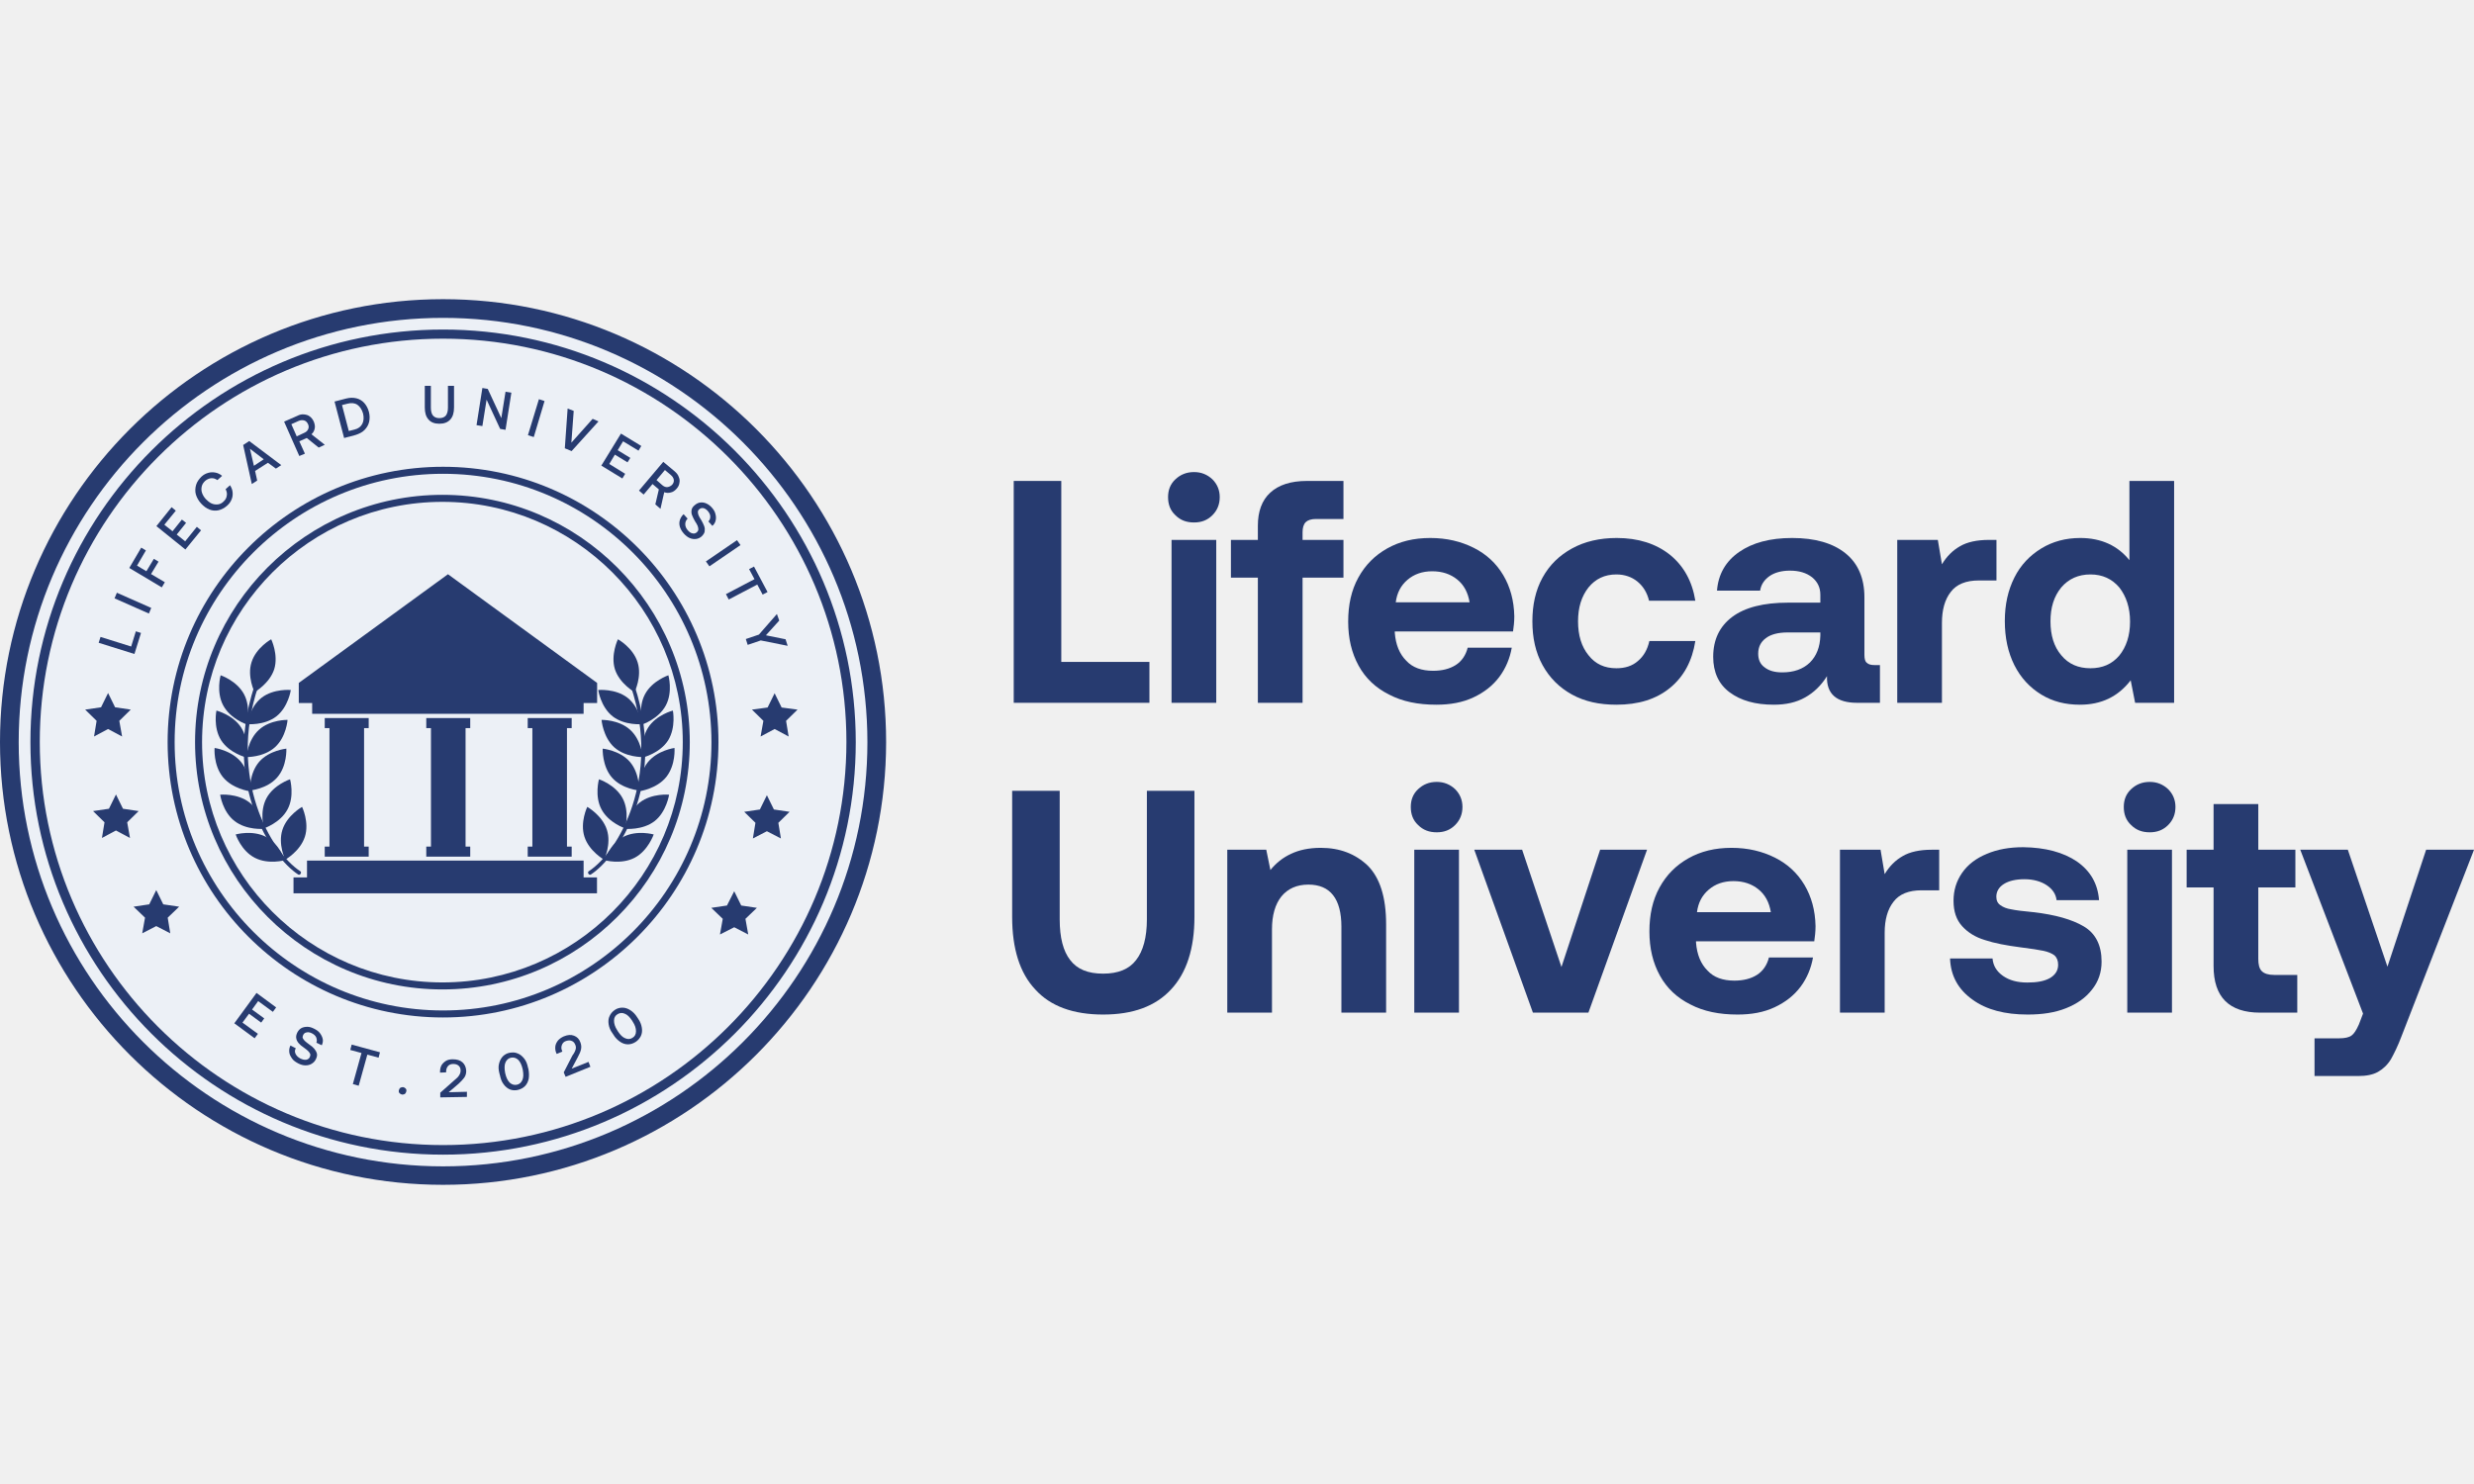
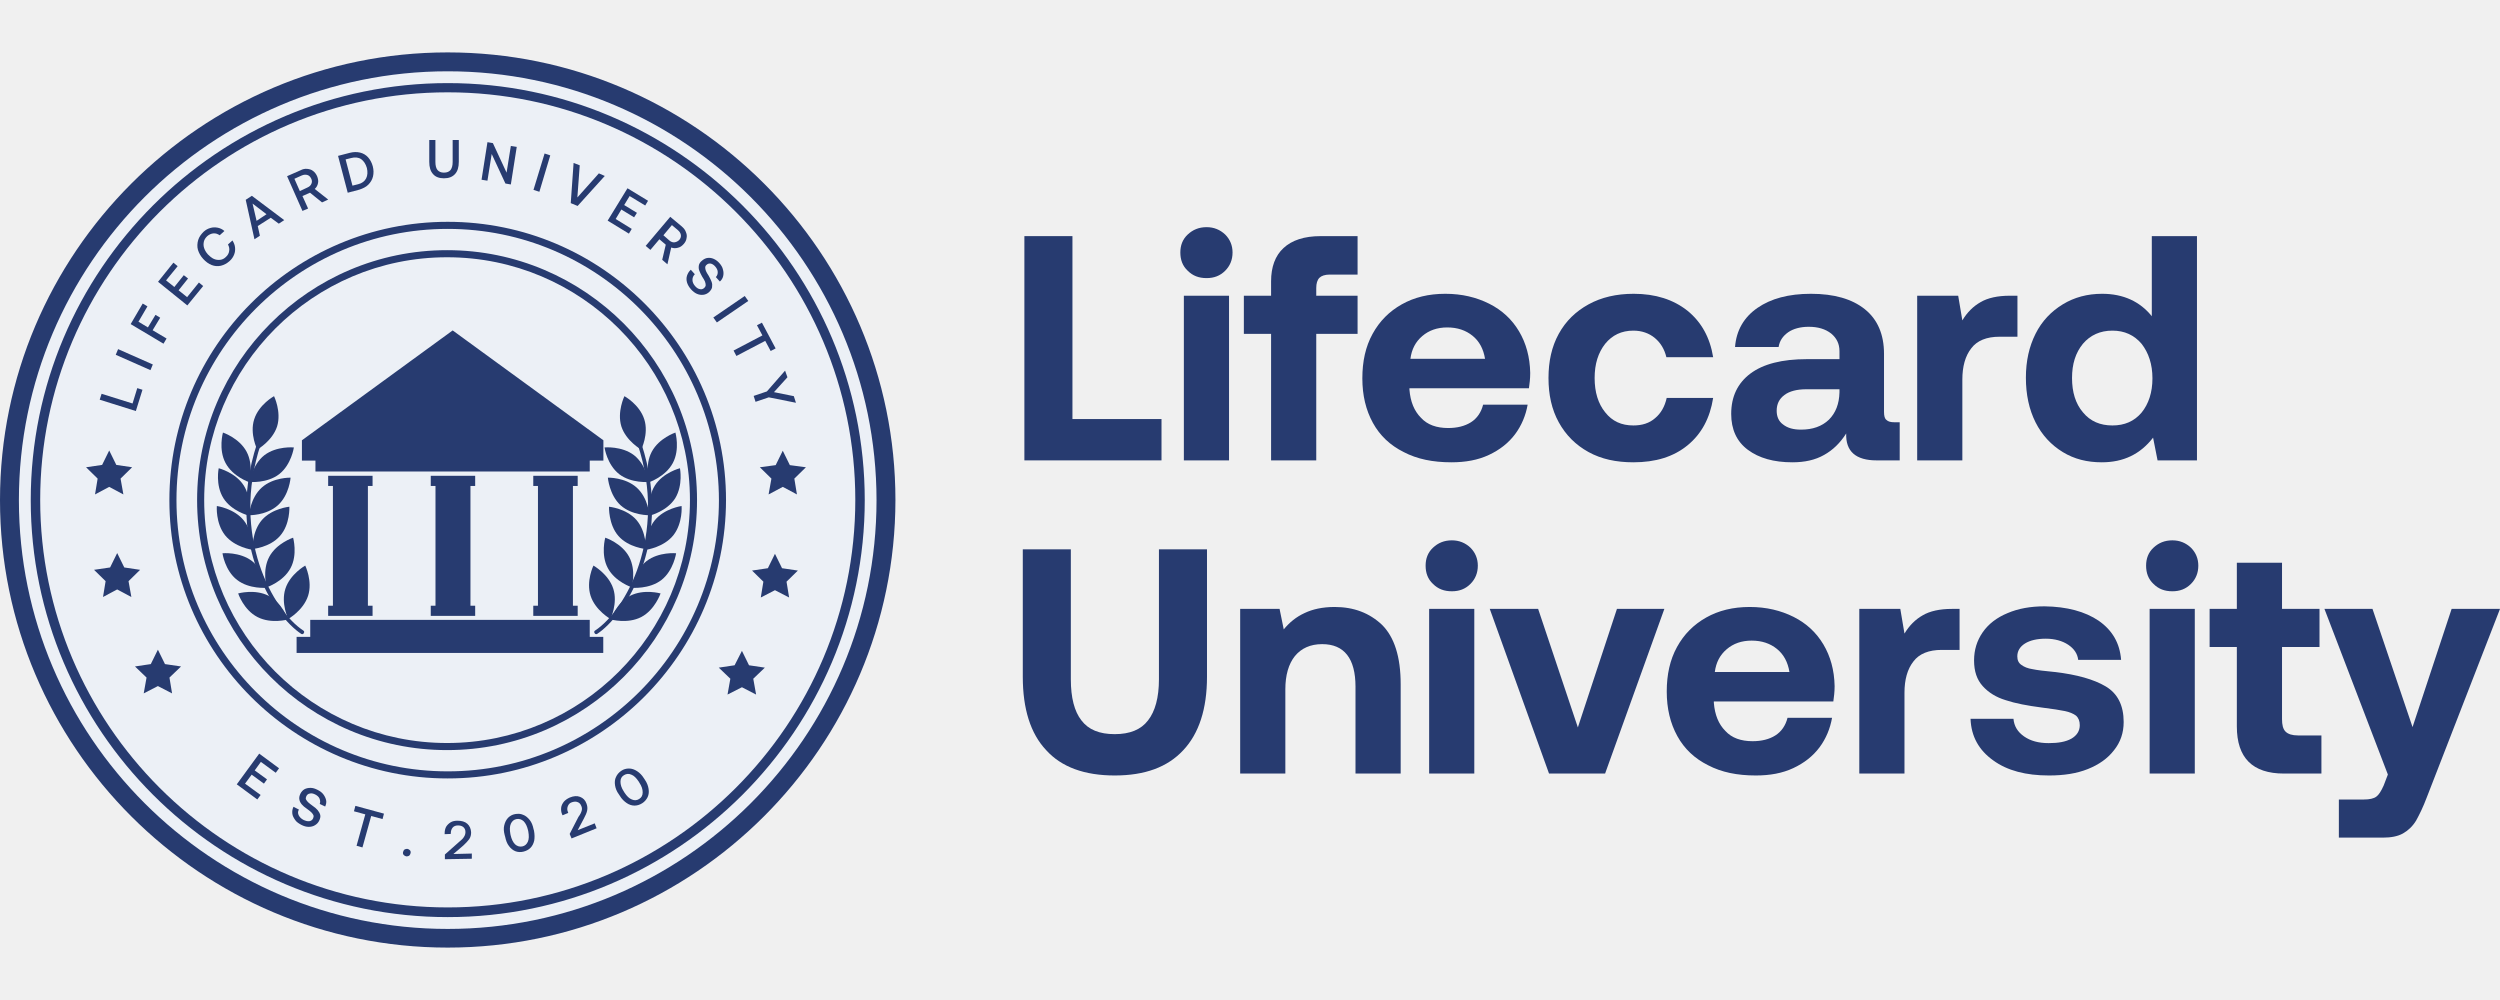
- <svg xmlns="http://www.w3.org/2000/svg" width="150" height="90" viewBox="0 0 229 82" fill="none">
+ <svg xmlns="http://www.w3.org/2000/svg" width="250" height="100" viewBox="0 0 229 82" fill="none">
  <g clip-path="url(#clip0_433_7019)">
    <path d="M81.132 41.012C81.132 63.173 63.169 81.157 40.987 81.157C18.826 81.136 0.863 63.173 0.863 41.012C0.863 18.851 18.826 0.867 41.008 0.867C63.169 0.867 81.132 18.83 81.132 41.012Z" fill="#E8F0FC" fill-opacity="0.5" />
    <path d="M41.011 82C18.395 82 0 63.605 0 41.011C0 18.395 18.395 0 41.011 0C63.626 0 82.022 18.395 82.022 41.011C82 63.605 63.605 82 41.011 82ZM41.011 1.731C19.348 1.731 1.731 19.348 1.731 41.011C1.731 62.674 19.348 80.29 41.011 80.29C62.674 80.29 80.29 62.674 80.29 41.011C80.269 19.348 62.652 1.731 41.011 1.731Z" fill="#273B70" />
    <path d="M41.009 66.505C26.964 66.505 15.516 55.078 15.516 41.011C15.516 26.944 26.942 15.518 41.009 15.518C55.077 15.518 66.503 26.944 66.503 41.011C66.482 55.057 55.055 66.505 41.009 66.505ZM41.009 16.167C27.31 16.167 16.165 27.312 16.165 41.011C16.165 54.711 27.31 65.856 41.009 65.856C54.709 65.856 65.854 54.711 65.854 41.011C65.832 27.312 54.709 16.167 41.009 16.167Z" fill="#273B70" />
    <path d="M41.014 79.207C19.956 79.207 2.816 62.067 2.816 41.01C2.816 19.953 19.956 2.812 41.014 2.812C62.071 2.812 79.211 19.953 79.211 41.01C79.211 62.067 62.071 79.207 41.014 79.207ZM41.014 3.657C20.433 3.657 3.682 20.407 3.682 40.988C3.682 61.569 20.433 78.32 41.014 78.32C61.595 78.32 78.346 61.569 78.346 40.988C78.346 20.407 61.595 3.657 41.014 3.657Z" fill="#273B70" />
    <path d="M40.952 63.909C28.334 63.909 18.055 53.629 18.055 41.012C18.055 28.395 28.334 18.115 40.952 18.115C53.569 18.115 63.848 28.395 63.848 41.012C63.848 53.629 53.59 63.909 40.952 63.909ZM40.952 18.765C28.681 18.765 18.704 28.741 18.704 41.012C18.704 53.283 28.681 63.26 40.952 63.26C53.222 63.26 63.199 53.283 63.199 41.012C63.199 28.741 53.222 18.765 40.952 18.765Z" fill="#273B70" />
    <path d="M71.701 36.486L72.35 37.806L73.822 38.001L72.761 39.04L72.999 40.49L71.701 39.797L70.402 40.49L70.662 39.04L69.602 38.001L71.052 37.806L71.701 36.486Z" fill="#273B70" />
    <path d="M67.961 54.818L68.61 56.139L70.06 56.355L68.999 57.372L69.259 58.822L67.961 58.151L66.641 58.822L66.9 57.372L65.84 56.355L67.29 56.139L67.961 54.818Z" fill="#273B70" />
    <path d="M70.986 45.928L71.635 47.248L73.085 47.464L72.046 48.481L72.284 49.931L70.986 49.261L69.688 49.931L69.925 48.481L68.887 47.464L70.337 47.248L70.986 45.928Z" fill="#273B70" />
    <path d="M10.004 36.465L9.354 37.785L7.883 38.001L8.943 39.04L8.705 40.49L10.004 39.798L11.302 40.49L11.043 39.04L12.103 38.001L10.653 37.785L10.004 36.465Z" fill="#273B70" />
    <path d="M14.463 54.711L13.813 56.031L12.363 56.248L13.424 57.265L13.164 58.715L14.463 58.044L15.761 58.715L15.523 57.265L16.583 56.248L15.112 56.031L14.463 54.711Z" fill="#273B70" />
    <path d="M10.734 45.859L10.085 47.179L8.613 47.396L9.674 48.435L9.436 49.885L10.734 49.192L12.033 49.885L11.773 48.435L12.833 47.396L11.383 47.179L10.734 45.859Z" fill="#273B70" />
    <path d="M55.271 37.391H27.656V35.53L41.464 25.467L55.271 35.53V37.391Z" fill="#273B70" />
    <path d="M54.02 36.268H28.895V38.389H54.02V36.268Z" fill="#273B70" />
    <path d="M54.02 51.98H28.418V53.56H54.02V51.98Z" fill="#273B70" />
    <path d="M55.259 53.537H27.168V55.009H55.259V53.537Z" fill="#273B70" />
    <path d="M34.127 38.783H30.059V39.714H34.127V38.783Z" fill="#273B70" />
    <path d="M34.127 50.684H30.059V51.614H34.127V50.684Z" fill="#273B70" />
    <path d="M33.699 39.232H30.496V50.746H33.699V39.232Z" fill="#273B70" />
    <path d="M43.526 38.783H39.457V39.714H43.526V38.783Z" fill="#273B70" />
    <path d="M43.526 50.684H39.457V51.614H43.526V50.684Z" fill="#273B70" />
    <path d="M43.094 39.232H39.891V50.746H43.094V39.232Z" fill="#273B70" />
    <path d="M52.916 38.783H48.848V39.714H52.916V38.783Z" fill="#273B70" />
    <path d="M52.916 50.684H48.848V51.614H52.916V50.684Z" fill="#273B70" />
    <path d="M52.48 39.236H49.277V50.75H52.48V39.236Z" fill="#273B70" />
    <path d="M25.383 34.258C24.95 35.6 23.565 36.379 23.565 36.379C23.565 36.379 22.851 34.951 23.284 33.609C23.717 32.246 25.102 31.488 25.102 31.488C25.102 31.488 25.794 32.917 25.383 34.258Z" fill="#273B70" />
    <path d="M25.576 38.632C24.451 39.497 22.871 39.346 22.871 39.346C22.871 39.346 23.109 37.766 24.213 36.9C25.338 36.035 26.918 36.186 26.918 36.186C26.918 36.186 26.702 37.744 25.576 38.632Z" fill="#273B70" />
    <path d="M20.661 37.614C21.331 38.869 22.825 39.367 22.825 39.367C22.825 39.367 23.258 37.83 22.587 36.575C21.916 35.32 20.422 34.822 20.422 34.822C20.422 34.822 19.99 36.359 20.661 37.614Z" fill="#273B70" />
    <path d="M25.449 41.486C24.388 42.438 22.809 42.394 22.809 42.394C22.809 42.394 22.917 40.815 23.977 39.862C25.038 38.91 26.617 38.953 26.617 38.953C26.617 38.953 26.509 40.533 25.449 41.486Z" fill="#273B70" />
    <path d="M20.467 40.838C21.224 42.029 22.761 42.418 22.761 42.418C22.761 42.418 23.085 40.86 22.328 39.67C21.57 38.479 20.034 38.09 20.034 38.09C20.034 38.09 19.709 39.626 20.467 40.838Z" fill="#273B70" />
    <path d="M25.64 44.299C24.71 45.359 23.13 45.489 23.13 45.489C23.13 45.489 23.065 43.909 23.995 42.827C24.926 41.767 26.506 41.615 26.506 41.615C26.506 41.615 26.593 43.238 25.64 44.299Z" fill="#273B70" />
    <path d="M20.62 44.234C21.507 45.338 23.087 45.554 23.087 45.554C23.087 45.554 23.217 43.975 22.329 42.871C21.442 41.767 19.862 41.551 19.862 41.551C19.862 41.551 19.732 43.109 20.62 44.234Z" fill="#273B70" />
    <path d="M26.612 47.243C25.941 48.498 24.426 48.996 24.426 48.996C24.426 48.996 23.994 47.459 24.665 46.204C25.335 44.949 26.85 44.451 26.85 44.451C26.85 44.451 27.283 46.009 26.612 47.243Z" fill="#273B70" />
    <path d="M21.721 48.325C22.846 49.191 24.426 49.039 24.426 49.039C24.426 49.039 24.188 47.459 23.084 46.593C21.959 45.728 20.379 45.879 20.379 45.879C20.379 45.879 20.595 47.459 21.721 48.325Z" fill="#273B70" />
    <path d="M28.22 49.776C27.787 51.118 26.402 51.897 26.402 51.897C26.402 51.897 25.709 50.468 26.142 49.127C26.575 47.785 27.96 47.006 27.96 47.006C27.96 47.006 28.653 48.434 28.22 49.776Z" fill="#273B70" />
    <path d="M23.591 51.724C24.846 52.373 26.383 51.94 26.383 51.94C26.383 51.94 25.863 50.425 24.608 49.776C23.353 49.127 21.816 49.559 21.816 49.559C21.816 49.559 22.314 51.074 23.591 51.724Z" fill="#273B70" />
    <path d="M27.631 53.282C27.61 53.282 27.61 53.26 27.588 53.26C26.398 52.481 24.601 50.425 23.498 47.266C22.61 44.755 21.918 40.73 23.562 35.774C23.584 35.687 23.692 35.644 23.779 35.666C23.866 35.687 23.909 35.795 23.887 35.882C21.095 44.301 25.034 51.161 27.783 52.957C27.869 53.001 27.891 53.109 27.826 53.195C27.783 53.282 27.718 53.304 27.631 53.282Z" fill="#273B70" />
    <path d="M56.916 34.258C57.348 35.6 58.733 36.379 58.733 36.379C58.733 36.379 59.448 34.951 59.015 33.609C58.582 32.246 57.197 31.488 57.197 31.488C57.197 31.488 56.504 32.917 56.916 34.258Z" fill="#273B70" />
    <path d="M56.717 38.632C57.842 39.497 59.422 39.346 59.422 39.346C59.422 39.346 59.184 37.766 58.08 36.9C56.955 36.035 55.375 36.186 55.375 36.186C55.375 36.186 55.591 37.744 56.717 38.632Z" fill="#273B70" />
    <path d="M61.63 37.614C60.959 38.869 59.465 39.367 59.465 39.367C59.465 39.367 59.033 37.83 59.704 36.575C60.374 35.32 61.868 34.822 61.868 34.822C61.868 34.822 62.301 36.359 61.63 37.614Z" fill="#273B70" />
    <path d="M56.848 41.486C57.909 42.438 59.489 42.394 59.489 42.394C59.489 42.394 59.38 40.815 58.32 39.862C57.26 38.91 55.68 38.953 55.68 38.953C55.68 38.953 55.809 40.533 56.848 41.486Z" fill="#273B70" />
    <path d="M61.851 40.838C61.094 42.029 59.557 42.418 59.557 42.418C59.557 42.418 59.233 40.86 59.99 39.67C60.748 38.479 62.284 38.09 62.284 38.09C62.284 38.09 62.587 39.626 61.851 40.838Z" fill="#273B70" />
    <path d="M56.652 44.299C57.582 45.359 59.162 45.489 59.162 45.489C59.162 45.489 59.227 43.909 58.297 42.827C57.366 41.767 55.786 41.615 55.786 41.615C55.786 41.615 55.721 43.238 56.652 44.299Z" fill="#273B70" />
    <path d="M61.677 44.234C60.79 45.338 59.21 45.554 59.21 45.554C59.21 45.554 59.08 43.975 59.967 42.871C60.855 41.767 62.434 41.551 62.434 41.551C62.434 41.551 62.564 43.109 61.677 44.234Z" fill="#273B70" />
    <path d="M55.68 47.243C56.351 48.498 57.866 48.996 57.866 48.996C57.866 48.996 58.299 47.459 57.628 46.204C56.957 44.949 55.442 44.451 55.442 44.451C55.442 44.451 55.009 46.009 55.68 47.243Z" fill="#273B70" />
    <path d="M60.592 48.325C59.467 49.191 57.887 49.039 57.887 49.039C57.887 49.039 58.125 47.459 59.228 46.593C60.354 45.728 61.934 45.879 61.934 45.879C61.934 45.879 61.696 47.459 60.592 48.325Z" fill="#273B70" />
    <path d="M54.099 49.776C54.532 51.118 55.917 51.897 55.917 51.897C55.917 51.897 56.61 50.468 56.177 49.127C55.744 47.785 54.359 47.006 54.359 47.006C54.359 47.006 53.666 48.434 54.099 49.776Z" fill="#273B70" />
    <path d="M58.733 51.724C57.478 52.373 55.941 51.94 55.941 51.94C55.941 51.94 56.461 50.425 57.716 49.776C58.971 49.127 60.508 49.559 60.508 49.559C60.508 49.559 59.988 51.074 58.733 51.724Z" fill="#273B70" />
    <path d="M54.662 53.282C54.684 53.282 54.684 53.26 54.706 53.26C55.896 52.481 57.692 50.425 58.796 47.266C59.683 44.755 60.376 40.73 58.731 35.774C58.709 35.687 58.601 35.644 58.514 35.666C58.428 35.687 58.385 35.795 58.406 35.882C61.198 44.301 57.259 51.161 54.511 52.957C54.424 53.001 54.403 53.109 54.467 53.195C54.511 53.282 54.597 53.304 54.662 53.282Z" fill="#273B70" />
    <path d="M9.133 31.812L9.306 31.271L12.141 32.159L12.574 30.752L13.05 30.903L12.444 32.851L9.133 31.812Z" fill="#273B70" />
    <path d="M10.818 27.18L13.999 28.586L13.783 29.106L10.602 27.699L10.818 27.18Z" fill="#273B70" />
    <path d="M13.072 23.004L13.505 23.264L12.683 24.67L13.549 25.19L14.241 24.043L14.674 24.302L13.981 25.449L15.258 26.207L14.977 26.683L11.969 24.887L13.072 23.004Z" fill="#273B70" />
    <path d="M15.883 19.26L16.273 19.584L15.212 20.883L15.97 21.489L16.835 20.407L17.225 20.71L16.359 21.792L17.139 22.419L18.221 21.078L18.61 21.402L17.16 23.177L14.477 21.013L15.883 19.26Z" fill="#273B70" />
    <path d="M18.155 17.183C18.241 16.901 18.415 16.663 18.653 16.425C18.847 16.252 19.042 16.144 19.28 16.079C19.497 16.014 19.713 16.014 19.951 16.058C20.168 16.101 20.384 16.209 20.557 16.36L20.124 16.75C19.93 16.62 19.735 16.555 19.54 16.577C19.345 16.599 19.15 16.685 18.977 16.837C18.826 16.988 18.718 17.14 18.674 17.334C18.631 17.529 18.631 17.724 18.696 17.919C18.761 18.113 18.869 18.308 19.042 18.503C19.215 18.676 19.388 18.828 19.583 18.914C19.778 19.001 19.973 19.022 20.168 19.001C20.362 18.979 20.535 18.893 20.687 18.741C20.86 18.59 20.968 18.395 20.99 18.2C21.033 18.005 20.99 17.789 20.882 17.594L21.293 17.226C21.423 17.443 21.509 17.637 21.531 17.875C21.553 18.092 21.531 18.308 21.444 18.525C21.358 18.741 21.228 18.936 21.033 19.109C20.795 19.325 20.514 19.477 20.233 19.542C19.951 19.607 19.67 19.585 19.388 19.477C19.107 19.369 18.847 19.174 18.609 18.914C18.371 18.654 18.22 18.373 18.133 18.092C18.047 17.811 18.068 17.464 18.155 17.183Z" fill="#273B70" />
    <path d="M22.508 13.503L23.07 13.135L26.035 15.364L25.538 15.688L24.802 15.147L23.611 15.905L23.806 16.792L23.309 17.117L22.508 13.503ZM24.412 14.823L23.135 13.849L23.503 15.429L24.412 14.823Z" fill="#273B70" />
    <path d="M28.136 10.668C28.331 10.689 28.526 10.732 28.677 10.862C28.829 10.97 28.959 11.144 29.045 11.338C29.132 11.555 29.175 11.771 29.132 11.966C29.089 12.182 29.002 12.356 28.829 12.507L30.062 13.481L29.5 13.741L28.396 12.853L27.704 13.156L28.223 14.303L27.704 14.52L26.297 11.338L27.53 10.797C27.725 10.689 27.942 10.646 28.136 10.668ZM28.158 12.377C28.353 12.291 28.461 12.182 28.526 12.031C28.591 11.879 28.591 11.728 28.504 11.555C28.418 11.382 28.309 11.274 28.158 11.23C28.007 11.187 27.833 11.187 27.639 11.274L26.968 11.576L27.465 12.702L28.158 12.377Z" fill="#273B70" />
    <path d="M32.047 9.197C32.393 9.11 32.696 9.11 32.977 9.175C33.259 9.24 33.519 9.392 33.713 9.608C33.908 9.824 34.06 10.106 34.146 10.43C34.233 10.755 34.233 11.08 34.168 11.361C34.103 11.642 33.951 11.902 33.735 12.118C33.519 12.335 33.237 12.465 32.913 12.573L31.852 12.854L30.965 9.478L32.047 9.197ZM33.54 11.534C33.67 11.274 33.692 10.95 33.605 10.582C33.497 10.214 33.324 9.954 33.086 9.781C32.826 9.608 32.523 9.586 32.177 9.673L31.657 9.803L32.285 12.205L32.804 12.075C33.172 11.989 33.41 11.794 33.54 11.534Z" fill="#273B70" />
    <path d="M39.883 10.04C39.883 10.365 39.948 10.624 40.078 10.776C40.208 10.927 40.402 11.014 40.662 11.014C40.943 11.014 41.138 10.927 41.268 10.776C41.398 10.603 41.463 10.365 41.463 10.04V8.027H42.026V10.018C42.026 10.516 41.917 10.884 41.679 11.144C41.441 11.403 41.117 11.533 40.662 11.533C40.229 11.533 39.883 11.403 39.667 11.144C39.428 10.884 39.32 10.516 39.32 10.018V8.027H39.883V10.04Z" fill="#273B70" />
    <path d="M44.65 8.223L45.148 8.309L46.403 11.014L46.793 8.569L47.334 8.655L46.793 12.097L46.295 12.01L45.04 9.305L44.65 11.75L44.109 11.664L44.65 8.223Z" fill="#273B70" />
    <path d="M50.404 9.433L49.408 12.766L48.867 12.593L49.884 9.26L50.404 9.433Z" fill="#273B70" />
    <path d="M53.104 10.343L52.887 13.287L54.857 11.079L55.398 11.317L52.909 14.066L52.281 13.806L52.541 10.127L53.104 10.343Z" fill="#273B70" />
    <path d="M59.361 13.592L59.101 14.025L57.673 13.159L57.175 13.982L58.344 14.696L58.084 15.107L56.915 14.393L56.396 15.259L57.868 16.168L57.608 16.601L55.66 15.41L57.478 12.445L59.361 13.592Z" fill="#273B70" />
    <path d="M62.824 16.446C62.91 16.64 62.932 16.814 62.889 17.008C62.867 17.203 62.78 17.376 62.629 17.549C62.477 17.723 62.304 17.852 62.088 17.896C61.871 17.96 61.677 17.939 61.482 17.874L61.136 19.41L60.659 18.999L60.984 17.614L60.4 17.116L59.577 18.09L59.145 17.723L61.395 15.06L62.434 15.926C62.629 16.099 62.759 16.251 62.824 16.446ZM61.309 17.225C61.46 17.355 61.633 17.419 61.785 17.398C61.936 17.376 62.088 17.311 62.218 17.181C62.347 17.03 62.391 16.878 62.369 16.727C62.347 16.576 62.261 16.424 62.109 16.294L61.547 15.818L60.768 16.749L61.309 17.225Z" fill="#273B70" />
    <path d="M63.429 20.839C63.429 21.034 63.516 21.228 63.667 21.401C63.797 21.553 63.949 21.661 64.1 21.683C64.252 21.726 64.382 21.683 64.511 21.575C64.598 21.488 64.641 21.401 64.641 21.315C64.641 21.207 64.62 21.12 64.576 20.99C64.533 20.882 64.446 20.731 64.317 20.536C64.208 20.341 64.122 20.168 64.057 19.995C63.992 19.843 63.992 19.67 64.014 19.519C64.035 19.367 64.143 19.194 64.317 19.064C64.468 18.934 64.641 18.848 64.814 18.826C65.009 18.805 65.182 18.826 65.377 18.913C65.572 18.999 65.745 19.129 65.896 19.302C66.048 19.475 66.178 19.67 66.221 19.887C66.286 20.103 66.286 20.298 66.243 20.493C66.199 20.687 66.091 20.86 65.94 20.99L65.572 20.579C65.702 20.449 65.745 20.298 65.745 20.125C65.745 19.951 65.658 19.778 65.528 19.627C65.399 19.475 65.269 19.389 65.117 19.346C64.966 19.324 64.836 19.346 64.728 19.454C64.641 19.519 64.598 19.605 64.598 19.713C64.598 19.8 64.62 19.908 64.663 20.017C64.706 20.125 64.793 20.276 64.922 20.471C65.031 20.666 65.117 20.839 65.182 21.012C65.247 21.185 65.247 21.337 65.225 21.51C65.204 21.661 65.096 21.813 64.944 21.964C64.793 22.094 64.62 22.181 64.425 22.202C64.23 22.224 64.035 22.202 63.84 22.116C63.646 22.029 63.472 21.899 63.299 21.704C63.126 21.51 62.996 21.293 62.931 21.077C62.867 20.86 62.867 20.644 62.931 20.449C62.996 20.255 63.105 20.06 63.278 19.908L63.646 20.319C63.494 20.471 63.429 20.644 63.429 20.839Z" fill="#273B70" />
    <path d="M68.543 22.767L65.665 24.736L65.34 24.282L68.218 22.312L68.543 22.767Z" fill="#273B70" />
    <path d="M71.047 27.115L70.593 27.353L70.095 26.422L67.455 27.807L67.195 27.31L69.836 25.924L69.338 24.994L69.792 24.756L71.047 27.115Z" fill="#273B70" />
    <path d="M72.13 29.756L70.896 31.12L72.714 31.488L72.909 32.094L70.42 31.596L69.208 32.007L69.035 31.466L70.247 31.055L71.913 29.15L72.13 29.756Z" fill="#273B70" />
    <path d="M25.561 65.574L25.258 65.985L23.895 64.99L23.332 65.769L24.458 66.591L24.176 66.981L23.051 66.159L22.445 66.981L23.873 68.02L23.57 68.431L21.688 67.046L23.744 64.232L25.561 65.574Z" fill="#273B70" />
    <path d="M27.361 69.88C27.448 70.053 27.599 70.204 27.816 70.312C28.011 70.399 28.184 70.442 28.335 70.421C28.487 70.399 28.617 70.312 28.681 70.161C28.725 70.053 28.747 69.966 28.703 69.858C28.66 69.771 28.595 69.685 28.508 69.598C28.422 69.512 28.27 69.403 28.097 69.274C27.902 69.144 27.751 69.014 27.643 68.884C27.535 68.754 27.448 68.603 27.426 68.451C27.383 68.278 27.426 68.105 27.513 67.91C27.599 67.737 27.729 67.586 27.881 67.499C28.032 67.412 28.227 67.369 28.444 67.369C28.66 67.369 28.855 67.434 29.071 67.542C29.288 67.65 29.482 67.78 29.612 67.954C29.742 68.127 29.828 68.3 29.872 68.495C29.915 68.689 29.872 68.884 29.785 69.079L29.288 68.841C29.352 68.668 29.331 68.516 29.266 68.343C29.201 68.192 29.049 68.062 28.876 67.975C28.703 67.888 28.53 67.845 28.379 67.888C28.227 67.91 28.119 67.997 28.054 68.148C28.011 68.256 27.989 68.343 28.032 68.43C28.076 68.516 28.14 68.603 28.227 68.689C28.314 68.776 28.465 68.884 28.638 69.014C28.833 69.144 28.985 69.274 29.093 69.403C29.201 69.533 29.288 69.685 29.331 69.836C29.374 69.988 29.331 70.183 29.244 70.356C29.158 70.55 29.028 70.68 28.855 70.788C28.681 70.897 28.487 70.94 28.27 70.94C28.054 70.94 27.837 70.875 27.621 70.767C27.383 70.637 27.167 70.507 27.037 70.312C26.907 70.118 26.799 69.945 26.777 69.728C26.755 69.512 26.777 69.317 26.885 69.1L27.383 69.36C27.275 69.512 27.275 69.706 27.361 69.88Z" fill="#273B70" />
    <path d="M35.17 69.73L35.041 70.228L34.002 69.946L33.201 72.825L32.66 72.673L33.461 69.795L32.422 69.513L32.552 69.016L35.17 69.73Z" fill="#273B70" />
    <path d="M37.308 72.953C37.416 72.975 37.481 73.018 37.546 73.083C37.611 73.148 37.632 73.234 37.611 73.343C37.589 73.451 37.546 73.516 37.481 73.581C37.416 73.624 37.33 73.646 37.221 73.646C37.113 73.624 37.048 73.581 36.983 73.516C36.918 73.451 36.897 73.364 36.918 73.256C36.94 73.148 36.983 73.083 37.048 73.018C37.135 72.975 37.221 72.953 37.308 72.953Z" fill="#273B70" />
    <path d="M42.505 71.849C42.592 71.719 42.635 71.567 42.635 71.416C42.635 71.221 42.57 71.07 42.44 70.961C42.31 70.853 42.159 70.81 41.942 70.81C41.748 70.81 41.575 70.875 41.466 71.005C41.358 71.134 41.293 71.308 41.293 71.524V71.589L40.73 71.611V71.524C40.73 71.308 40.774 71.113 40.86 70.94C40.968 70.766 41.098 70.637 41.272 70.528C41.445 70.42 41.661 70.377 41.899 70.377C42.289 70.377 42.592 70.463 42.808 70.658C43.025 70.853 43.133 71.113 43.154 71.437C43.154 71.675 43.111 71.87 42.981 72.065C42.851 72.238 42.678 72.433 42.44 72.649L41.531 73.428L43.219 73.385V73.861L40.752 73.904V73.472L42.072 72.303C42.289 72.13 42.419 72 42.505 71.849Z" fill="#273B70" />
    <path d="M46.186 70.81C46.251 70.529 46.359 70.312 46.532 70.117C46.706 69.944 46.922 69.814 47.182 69.771C47.441 69.728 47.679 69.728 47.917 69.836C48.156 69.923 48.35 70.096 48.523 70.312C48.697 70.529 48.805 70.81 48.87 71.135L48.913 71.286C48.978 71.632 48.978 71.935 48.935 72.195C48.87 72.476 48.761 72.693 48.588 72.866C48.415 73.039 48.199 73.147 47.939 73.212C47.679 73.277 47.42 73.255 47.203 73.169C46.987 73.082 46.77 72.909 46.619 72.693C46.446 72.476 46.338 72.173 46.273 71.849L46.23 71.697C46.143 71.373 46.121 71.07 46.186 70.81ZM47.312 70.226C47.074 70.269 46.9 70.42 46.792 70.659C46.684 70.897 46.684 71.221 46.749 71.589L46.77 71.697C46.857 72.065 46.987 72.347 47.182 72.541C47.377 72.714 47.593 72.779 47.831 72.736C48.069 72.693 48.242 72.541 48.35 72.303C48.459 72.065 48.459 71.741 48.394 71.373L48.372 71.264C48.285 70.897 48.156 70.615 47.961 70.42C47.766 70.247 47.55 70.182 47.312 70.226Z" fill="#273B70" />
    <path d="M53.285 69.448C53.328 69.296 53.307 69.145 53.242 69.015C53.177 68.842 53.047 68.712 52.896 68.669C52.744 68.604 52.571 68.626 52.376 68.69C52.181 68.755 52.073 68.885 52.008 69.058C51.943 69.231 51.943 69.405 52.03 69.599L52.052 69.664L51.532 69.881L51.489 69.794C51.402 69.599 51.381 69.383 51.402 69.188C51.424 68.993 51.511 68.82 51.64 68.647C51.77 68.496 51.943 68.366 52.181 68.258C52.549 68.106 52.852 68.084 53.134 68.193C53.415 68.301 53.61 68.496 53.718 68.799C53.805 69.015 53.826 69.231 53.783 69.448C53.74 69.664 53.631 69.902 53.48 70.184L52.917 71.244L54.475 70.617L54.649 71.071L52.355 72.002L52.181 71.59L52.982 70.032C53.177 69.772 53.242 69.599 53.285 69.448Z" fill="#273B70" />
    <path d="M56.337 67.132C56.294 66.851 56.316 66.591 56.424 66.375C56.532 66.137 56.684 65.964 56.9 65.812C57.116 65.661 57.355 65.596 57.614 65.596C57.874 65.596 58.112 65.682 58.35 65.834C58.588 65.985 58.804 66.202 58.978 66.483L59.064 66.613C59.259 66.894 59.367 67.175 59.41 67.457C59.454 67.738 59.432 67.976 59.324 68.214C59.216 68.431 59.064 68.626 58.826 68.777C58.588 68.928 58.35 68.993 58.112 68.993C57.874 68.993 57.614 68.907 57.398 68.755C57.181 68.604 56.943 68.388 56.77 68.085L56.684 67.955C56.489 67.695 56.381 67.414 56.337 67.132ZM57.16 66.202C56.943 66.332 56.835 66.526 56.835 66.808C56.835 67.067 56.922 67.37 57.138 67.695L57.203 67.803C57.419 68.128 57.636 68.344 57.874 68.431C58.112 68.539 58.35 68.517 58.545 68.388C58.761 68.258 58.869 68.063 58.869 67.781C58.869 67.5 58.783 67.219 58.566 66.894L58.502 66.786C58.285 66.461 58.069 66.245 57.831 66.158C57.593 66.05 57.376 66.072 57.16 66.202Z" fill="#273B70" />
  </g>
  <path d="M93.834 37.371V16.829H98.236V33.585H106.394V37.371H93.834Z" fill="#273B70" />
  <path d="M112.227 16.683C112.667 17.123 112.902 17.68 112.902 18.326C112.902 19.001 112.667 19.558 112.227 19.999C111.758 20.468 111.2 20.674 110.525 20.674C109.821 20.674 109.263 20.468 108.794 19.999C108.324 19.558 108.119 19.001 108.119 18.326C108.119 17.68 108.324 17.123 108.794 16.683C109.263 16.243 109.821 16.008 110.525 16.008C111.2 16.008 111.758 16.243 112.227 16.683ZM108.442 22.288H112.579V37.371H108.442V22.288Z" fill="#273B70" />
  <path d="M116.431 22.288V20.967C116.431 19.647 116.812 18.619 117.575 17.915C118.338 17.211 119.454 16.829 120.979 16.829H124.354V20.351H121.801C121.361 20.351 121.038 20.468 120.862 20.644C120.657 20.85 120.569 21.172 120.569 21.583V22.288H124.354V25.78H120.569V37.371H116.431V25.78H113.937V22.288H116.431Z" fill="#273B70" />
  <path d="M125.73 25.78C126.376 24.606 127.256 23.726 128.4 23.08C129.545 22.434 130.865 22.111 132.391 22.111C133.917 22.111 135.238 22.434 136.412 23.021C137.585 23.608 138.495 24.459 139.141 25.545C139.786 26.631 140.138 27.892 140.168 29.36C140.168 29.888 140.109 30.357 140.05 30.768H129.105V30.886C129.193 32.001 129.545 32.852 130.161 33.468C130.748 34.114 131.599 34.407 132.655 34.407C133.477 34.407 134.181 34.231 134.739 33.879C135.296 33.527 135.678 32.969 135.854 32.265H139.933C139.757 33.263 139.375 34.172 138.788 34.965C138.172 35.786 137.38 36.402 136.382 36.872C135.384 37.341 134.24 37.547 132.949 37.547C131.247 37.547 129.809 37.253 128.577 36.608C127.344 35.992 126.405 35.111 125.759 33.937C125.114 32.764 124.791 31.414 124.791 29.858C124.791 28.303 125.084 26.953 125.73 25.78ZM136.03 28.069C135.883 27.159 135.502 26.454 134.886 25.956C134.269 25.457 133.506 25.193 132.567 25.193C131.658 25.193 130.895 25.457 130.278 25.985C129.662 26.513 129.31 27.188 129.193 28.069H136.03Z" fill="#273B70" />
  <path d="M154.578 35.992C153.286 37.048 151.643 37.547 149.618 37.547C148.034 37.547 146.684 37.253 145.51 36.608C144.336 35.962 143.427 35.053 142.781 33.879C142.135 32.705 141.842 31.355 141.842 29.829C141.842 28.303 142.135 26.953 142.781 25.78C143.427 24.606 144.336 23.726 145.51 23.08C146.684 22.434 148.063 22.111 149.648 22.111C151.643 22.111 153.286 22.64 154.578 23.667C155.839 24.694 156.632 26.102 156.925 27.922H152.641C152.465 27.188 152.113 26.601 151.584 26.161C151.056 25.721 150.381 25.486 149.618 25.486C148.532 25.486 147.682 25.897 147.036 26.689C146.39 27.511 146.068 28.538 146.068 29.829C146.068 31.12 146.39 32.177 147.036 32.969C147.682 33.791 148.532 34.172 149.618 34.172C150.411 34.172 151.085 33.967 151.614 33.497C152.142 33.057 152.494 32.441 152.67 31.648H156.925C156.632 33.497 155.869 34.935 154.578 35.992Z" fill="#273B70" />
  <path d="M174.013 33.879V37.371H171.9C169.993 37.371 169.054 36.549 169.112 34.906C168.555 35.786 167.88 36.432 167.088 36.872C166.266 37.341 165.297 37.547 164.182 37.547C162.48 37.547 161.131 37.165 160.103 36.402C159.076 35.639 158.578 34.524 158.578 33.116C158.578 31.531 159.164 30.299 160.338 29.418C161.512 28.538 163.243 28.098 165.503 28.098H168.496V27.364C168.496 26.689 168.232 26.161 167.733 25.75C167.205 25.339 166.53 25.134 165.679 25.134C164.916 25.134 164.27 25.31 163.801 25.633C163.302 25.985 163.009 26.425 162.921 26.983H158.93C159.047 25.457 159.751 24.254 160.984 23.403C162.216 22.552 163.83 22.111 165.884 22.111C167.997 22.111 169.641 22.581 170.814 23.52C171.988 24.459 172.575 25.838 172.575 27.599V32.91C172.575 33.292 172.634 33.556 172.81 33.673C172.956 33.82 173.191 33.879 173.543 33.879H174.013ZM168.496 30.856H165.474C164.593 30.856 163.918 31.032 163.449 31.384C162.979 31.737 162.744 32.206 162.744 32.822C162.744 33.35 162.921 33.791 163.331 34.084C163.742 34.407 164.27 34.554 164.975 34.554C166.031 34.554 166.882 34.26 167.528 33.644C168.144 33.028 168.467 32.206 168.496 31.15V30.856Z" fill="#273B70" />
  <path d="M184.798 22.288V26.044H183.155C181.981 26.044 181.101 26.396 180.573 27.1C180.015 27.804 179.751 28.773 179.751 29.976V37.371H175.614V22.288H179.37L179.751 24.547C180.191 23.814 180.749 23.256 181.424 22.875C182.069 22.493 182.979 22.288 184.094 22.288H184.798Z" fill="#273B70" />
  <path d="M201.242 16.829V37.371H197.633L197.222 35.287C196.048 36.813 194.493 37.547 192.527 37.547C191.177 37.547 190.003 37.253 188.947 36.608C187.891 35.962 187.04 35.053 186.453 33.879C185.866 32.705 185.572 31.355 185.572 29.8C185.572 28.274 185.866 26.953 186.453 25.78C187.04 24.606 187.891 23.726 188.947 23.08C190.003 22.434 191.207 22.111 192.556 22.111C194.493 22.111 196.019 22.816 197.105 24.166V16.829H201.242ZM196.166 32.998C196.811 32.206 197.164 31.15 197.164 29.858C197.164 28.567 196.811 27.511 196.166 26.689C195.491 25.897 194.611 25.486 193.495 25.486C192.38 25.486 191.471 25.897 190.796 26.689C190.121 27.511 189.798 28.538 189.798 29.829C189.798 31.12 190.121 32.177 190.796 32.969C191.471 33.791 192.38 34.172 193.495 34.172C194.611 34.172 195.491 33.791 196.166 32.998Z" fill="#273B70" />
  <path d="M98.089 45.517V57.431C98.089 59.103 98.412 60.365 99.058 61.187C99.703 62.038 100.701 62.448 102.109 62.448C103.489 62.448 104.516 62.038 105.161 61.187C105.807 60.365 106.159 59.103 106.159 57.431V45.517H110.561V57.196C110.561 60.13 109.827 62.39 108.389 63.916C106.951 65.471 104.868 66.234 102.109 66.234C99.351 66.234 97.238 65.471 95.83 63.916C94.392 62.39 93.688 60.13 93.688 57.196V45.517H98.089Z" fill="#273B70" />
  <path d="M126.6 52.442C127.715 53.557 128.302 55.347 128.302 57.871V66.058H124.164V58.105C124.164 55.523 123.137 54.203 121.112 54.203C120.026 54.203 119.205 54.584 118.618 55.288C118.031 56.022 117.738 57.049 117.738 58.34V66.058H113.6V50.975H117.209L117.591 52.853C118.119 52.207 118.735 51.708 119.498 51.356C120.232 51.004 121.142 50.799 122.257 50.799C124.017 50.799 125.455 51.356 126.6 52.442Z" fill="#273B70" />
  <path d="M134.694 45.37C135.134 45.81 135.369 46.368 135.369 47.013C135.369 47.688 135.134 48.246 134.694 48.686C134.225 49.155 133.667 49.361 132.992 49.361C132.288 49.361 131.73 49.155 131.261 48.686C130.791 48.246 130.586 47.688 130.586 47.013C130.586 46.368 130.791 45.81 131.261 45.37C131.73 44.93 132.288 44.695 132.992 44.695C133.667 44.695 134.225 44.93 134.694 45.37ZM130.909 50.975H135.046V66.058H130.909V50.975Z" fill="#273B70" />
  <path d="M136.462 50.975H140.893L144.532 61.832L148.112 50.975H152.455L147.027 66.058H141.891L136.462 50.975Z" fill="#273B70" />
  <path d="M153.613 54.467C154.259 53.293 155.139 52.413 156.284 51.767C157.428 51.121 158.749 50.799 160.275 50.799C161.8 50.799 163.121 51.121 164.295 51.708C165.469 52.295 166.378 53.146 167.024 54.232C167.669 55.318 168.022 56.58 168.051 58.047C168.051 58.575 167.992 59.044 167.933 59.455H156.988V59.573C157.076 60.688 157.428 61.539 158.044 62.155C158.631 62.801 159.482 63.094 160.539 63.094C161.36 63.094 162.065 62.918 162.622 62.566C163.18 62.214 163.561 61.656 163.737 60.952H167.816C167.64 61.95 167.259 62.859 166.672 63.652C166.055 64.473 165.263 65.09 164.265 65.559C163.268 66.028 162.123 66.234 160.832 66.234C159.13 66.234 157.692 65.941 156.46 65.295C155.227 64.679 154.288 63.798 153.643 62.624C152.997 61.451 152.674 60.101 152.674 58.546C152.674 56.99 152.968 55.641 153.613 54.467ZM163.913 56.756C163.767 55.846 163.385 55.142 162.769 54.643C162.153 54.144 161.39 53.88 160.451 53.88C159.541 53.88 158.778 54.144 158.162 54.672C157.545 55.2 157.193 55.875 157.076 56.756H163.913Z" fill="#273B70" />
  <path d="M179.497 50.975V54.731H177.854C176.68 54.731 175.799 55.083 175.271 55.787C174.714 56.492 174.45 57.46 174.45 58.663V66.058H170.312V50.975H174.068L174.45 53.234C174.89 52.501 175.447 51.943 176.122 51.562C176.768 51.18 177.678 50.975 178.793 50.975H179.497Z" fill="#273B70" />
  <path d="M184.433 61.04C184.492 61.715 184.814 62.243 185.401 62.654C185.988 63.065 186.722 63.27 187.661 63.27C188.541 63.27 189.216 63.153 189.744 62.859C190.243 62.566 190.507 62.155 190.507 61.627C190.507 61.245 190.39 60.952 190.155 60.746C189.92 60.57 189.568 60.424 189.157 60.336C188.717 60.248 188.013 60.13 187.045 60.013C185.695 59.837 184.609 59.631 183.729 59.338C182.848 59.074 182.144 58.634 181.616 58.047C181.088 57.46 180.824 56.697 180.824 55.699C180.824 54.731 181.088 53.88 181.616 53.117C182.144 52.354 182.907 51.767 183.905 51.356C184.873 50.945 185.988 50.74 187.279 50.74C189.334 50.769 190.977 51.209 192.239 52.06C193.5 52.941 194.175 54.115 194.293 55.641H190.361C190.302 55.083 189.979 54.613 189.451 54.261C188.923 53.909 188.218 53.704 187.397 53.704C186.604 53.704 185.959 53.85 185.489 54.144C185.02 54.437 184.785 54.848 184.785 55.318C184.785 55.67 184.902 55.934 185.167 56.11C185.401 56.286 185.753 56.433 186.164 56.492C186.575 56.58 187.25 56.667 188.218 56.756C190.243 56.99 191.798 57.431 192.884 58.076C193.97 58.722 194.528 59.807 194.528 61.333C194.528 62.331 194.234 63.182 193.647 63.916C193.06 64.679 192.268 65.236 191.241 65.647C190.214 66.058 189.04 66.234 187.69 66.234C185.577 66.234 183.875 65.794 182.584 64.855C181.264 63.916 180.559 62.654 180.501 61.04H184.433Z" fill="#273B70" />
  <path d="M200.691 45.37C201.131 45.81 201.366 46.368 201.366 47.013C201.366 47.688 201.131 48.246 200.691 48.686C200.222 49.155 199.664 49.361 198.989 49.361C198.285 49.361 197.727 49.155 197.258 48.686C196.788 48.246 196.583 47.688 196.583 47.013C196.583 46.368 196.788 45.81 197.258 45.37C197.727 44.93 198.285 44.695 198.989 44.695C199.664 44.695 200.222 44.93 200.691 45.37ZM196.906 50.975H201.043V66.058H196.906V50.975Z" fill="#273B70" />
  <path d="M204.895 54.467H202.401V50.975H204.895V46.749H209.033V50.975H212.466V54.467H209.033V61.069C209.033 61.597 209.121 61.979 209.355 62.214C209.59 62.448 209.972 62.566 210.5 62.566H212.642V66.058H209.209C206.333 66.058 204.895 64.62 204.895 61.744V54.467Z" fill="#273B70" />
  <path d="M217.321 50.975L220.989 61.803L224.569 50.975H229L222.309 68.2C221.957 69.139 221.605 69.843 221.312 70.371C220.989 70.9 220.578 71.281 220.109 71.545C219.639 71.809 219.023 71.927 218.26 71.927H214.24V68.435H216.529C217.057 68.435 217.438 68.347 217.673 68.171C217.908 67.995 218.113 67.672 218.348 67.144L218.729 66.146L212.919 50.975H217.321Z" fill="#273B70" />
  <defs>
    <clipPath id="clip0_433_7019">
-       <rect width="90" height="90" fill="white" />
+       <rect width="82" height="82" fill="white" />
    </clipPath>
  </defs>
</svg>
